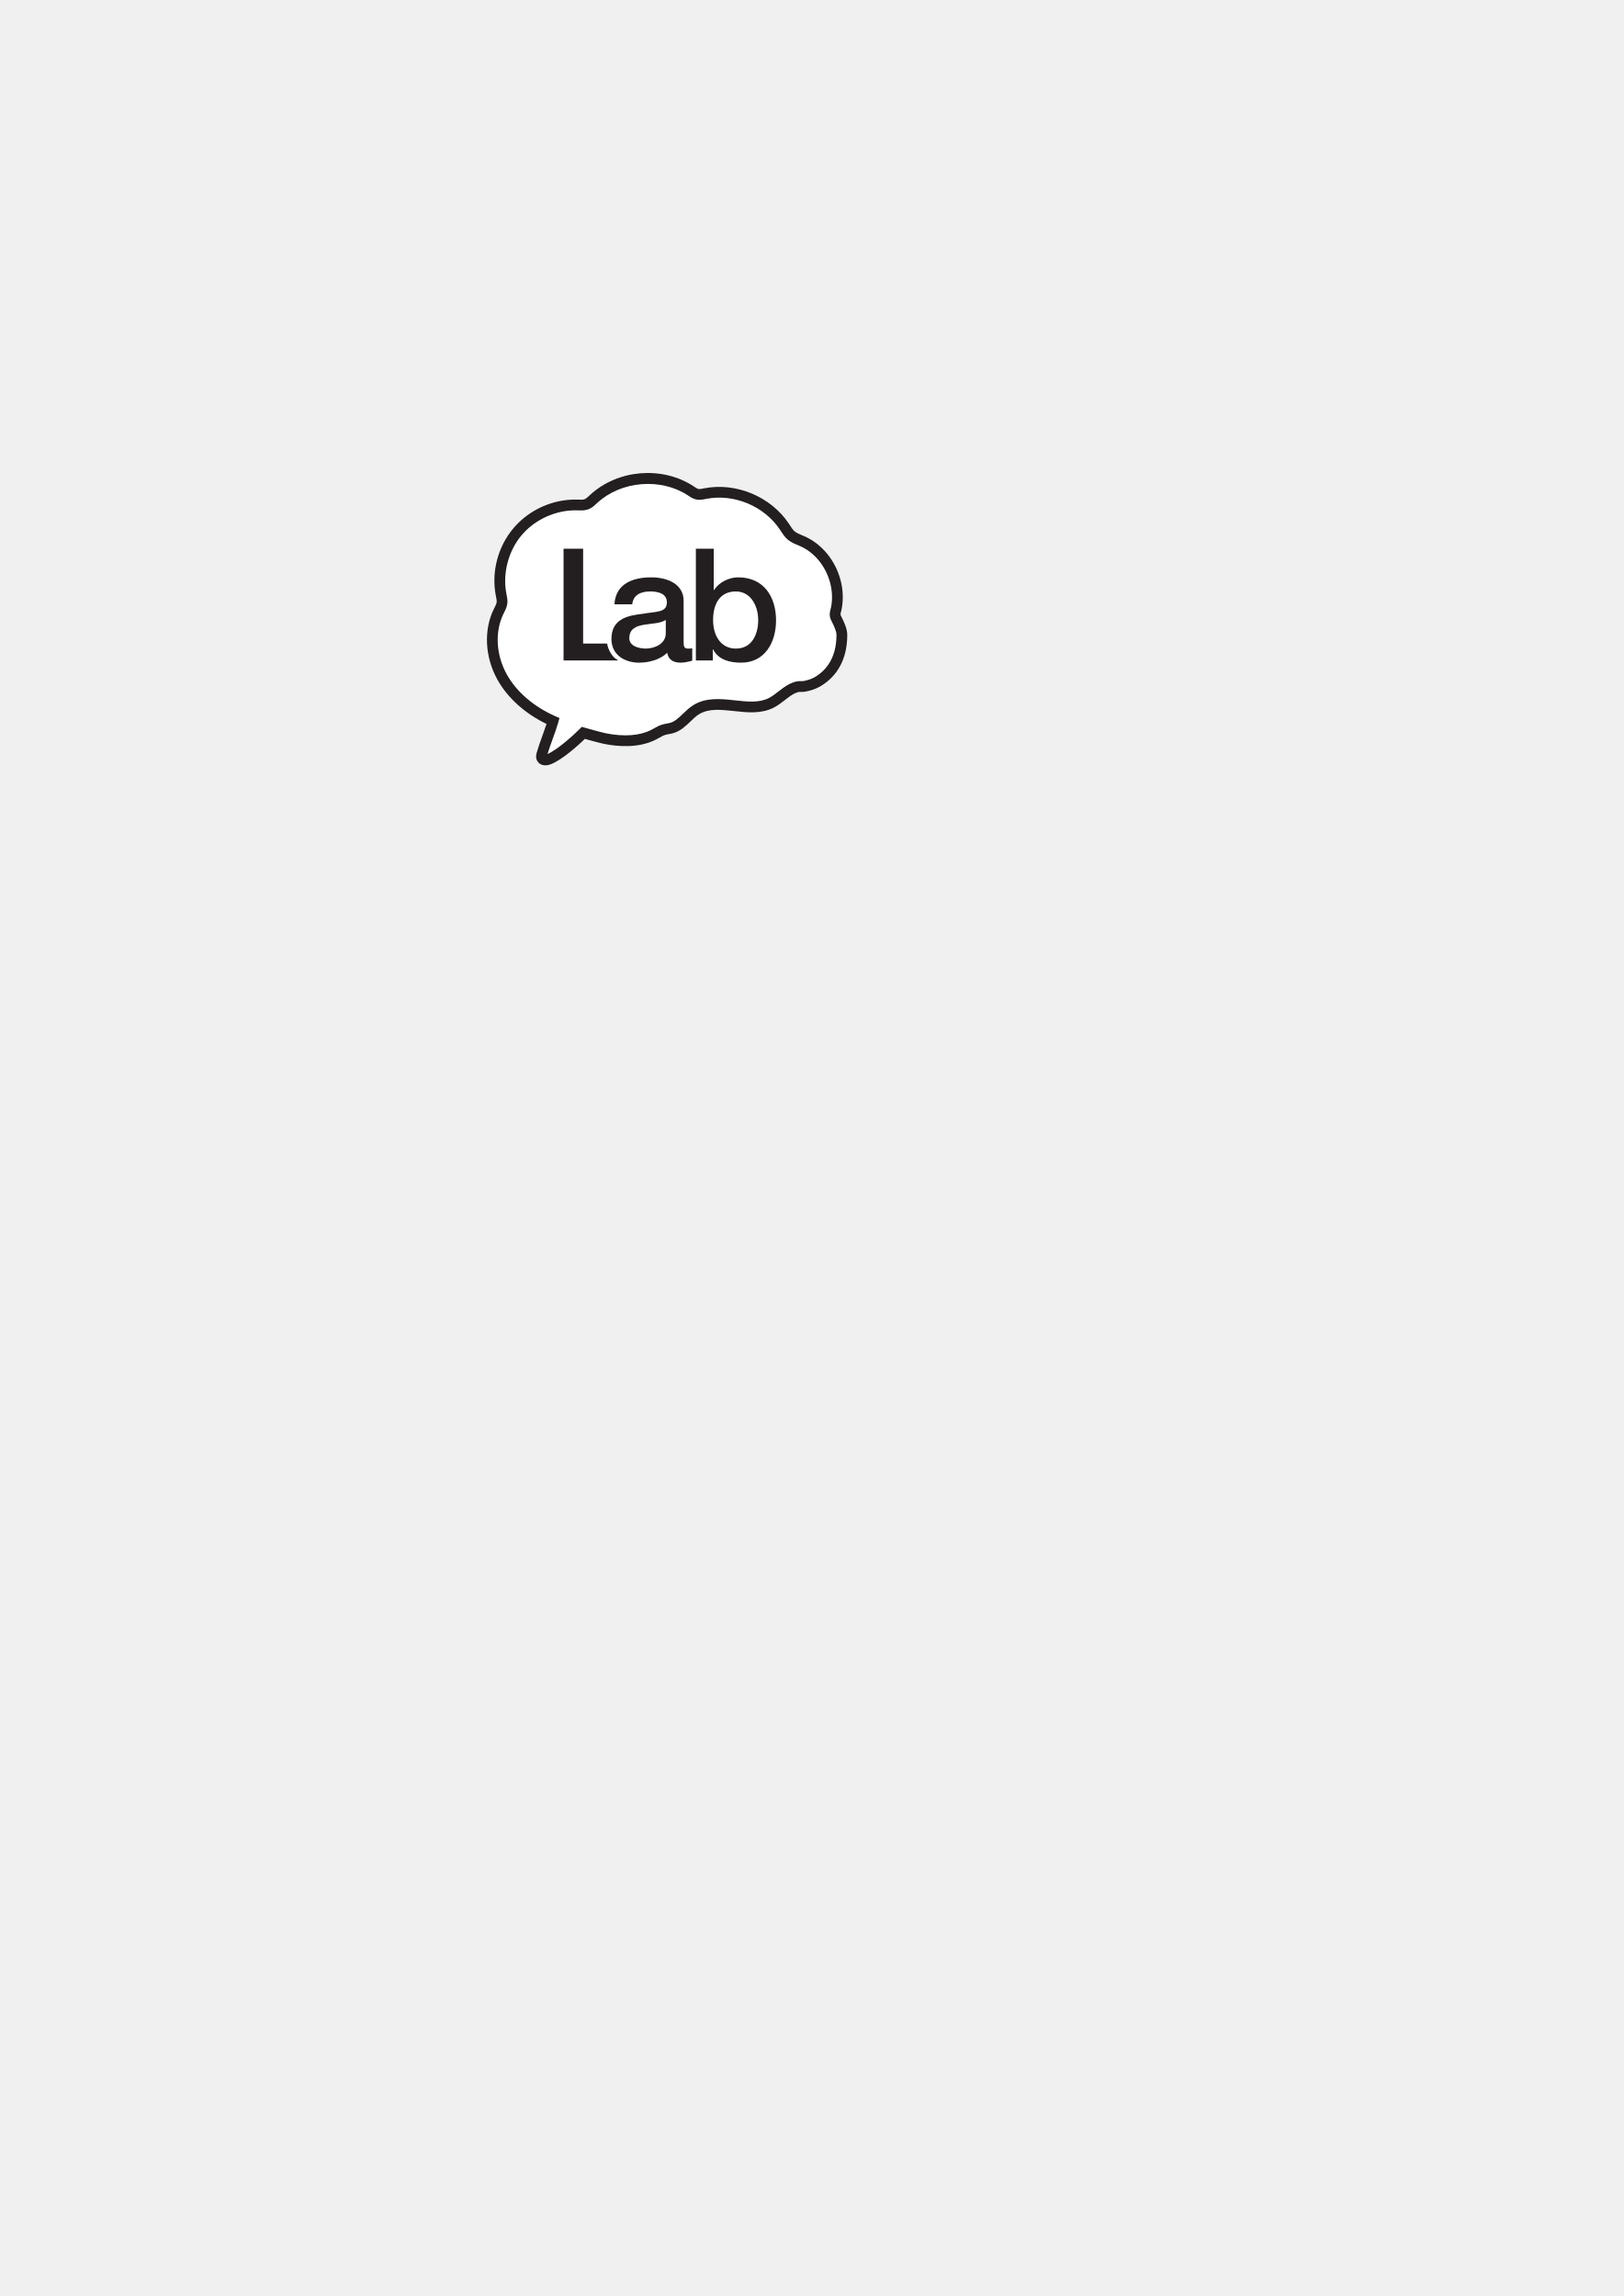
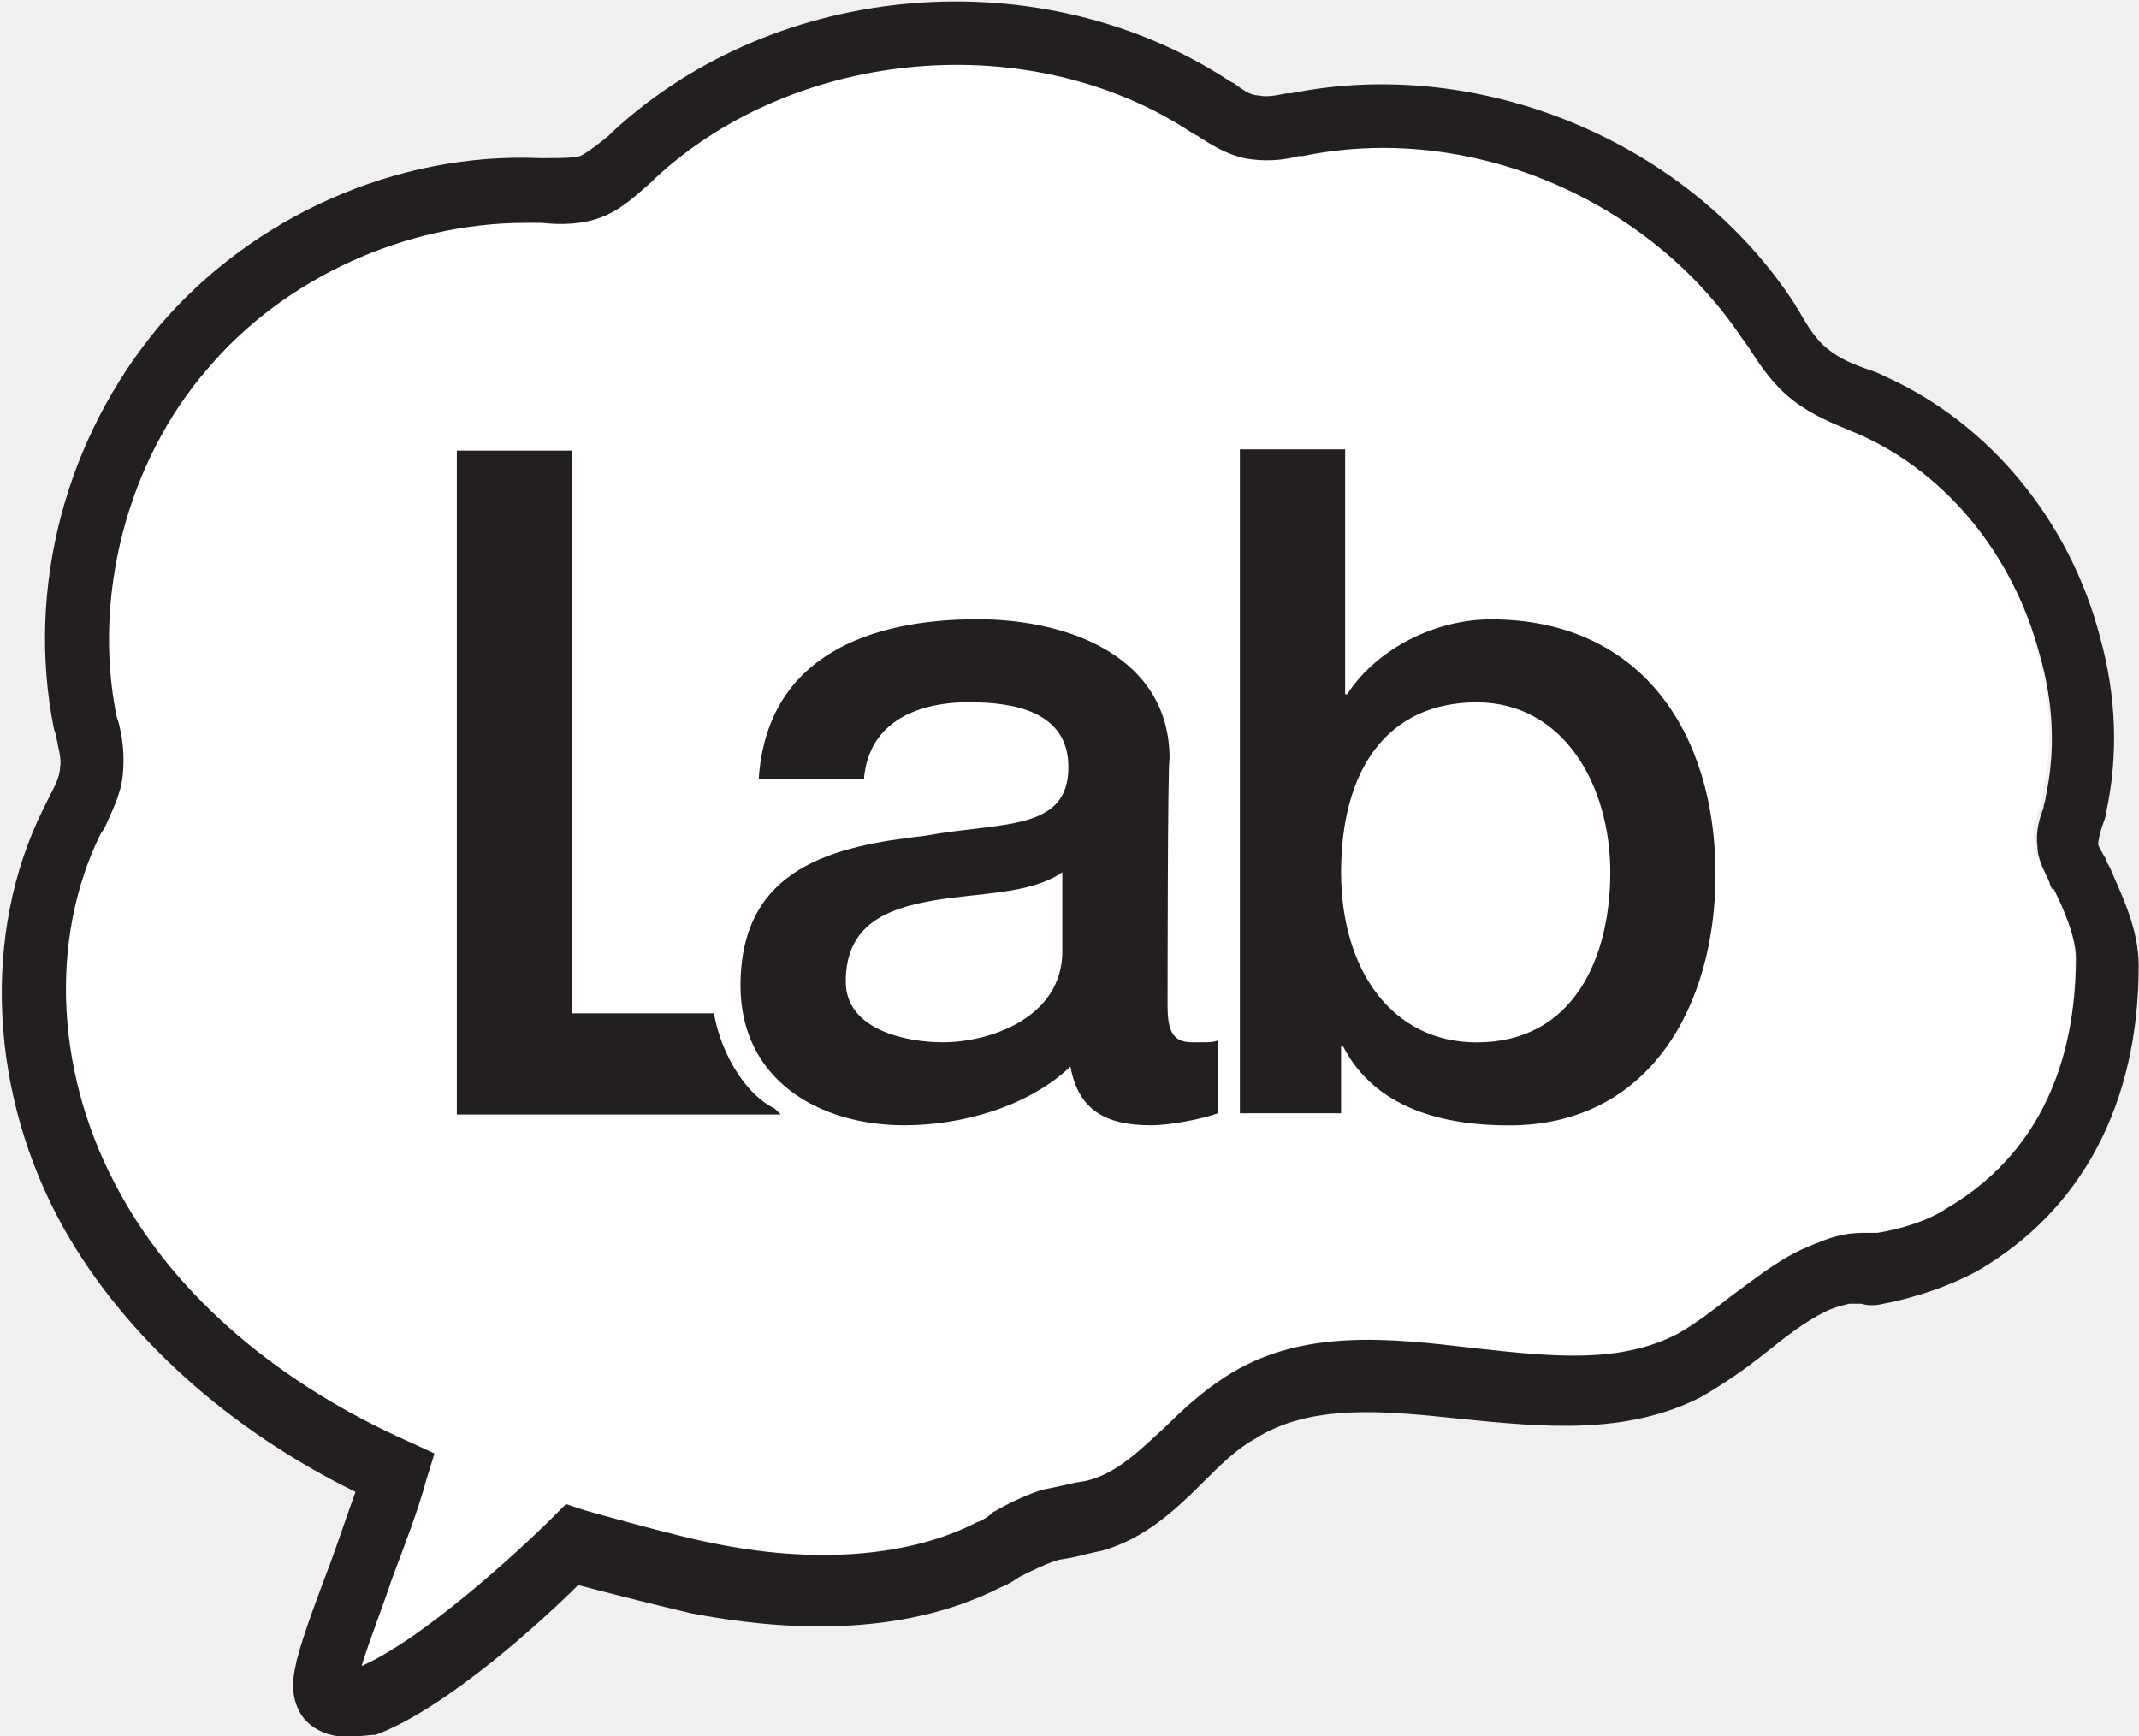
- <svg xmlns="http://www.w3.org/2000/svg" width="210mm" height="297mm" viewBox="0 0 744.094 1052.362" id="svg3943" version="1.1">
-   <defs id="defs3945">
-     <clipPath clipPathUnits="userSpaceOnUse" id="clipPath3762">
-       <path d="m 0,0 841.89,0 0,595.276 L 0,595.276 0,0 Z" id="path3764" />
-     </clipPath>
-   </defs>
+ <svg xmlns="http://www.w3.org/2000/svg" xmlns:xlink="http://www.w3.org/1999/xlink" version="1.1" id="svg3943" x="0px" y="0px" viewBox="178.5 173.4 132.1 107.2" enable-background="new 178.5 173.4 132.1 107.2" xml:space="preserve">
  <g id="layer1">
    <g id="g3758" transform="matrix(1.25,0,0,-1.25,-136.5267,558.1317)">
-       <g id="g3760" clip-path="url(#clipPath3762)">
-         <g id="g3766" transform="translate(320.1546,259.39)">
-           <path d="m 0,0 c -7.391,0 -14.859,-3.428 -19.641,-9.057 -4.939,-5.812 -7.099,-14.073 -5.638,-21.559 l 0.069,-0.345 c 0.193,-0.956 0.412,-2.041 0.266,-3.224 -0.157,-1.274 -0.695,-2.337 -1.171,-3.274 l -0.213,-0.425 c -3.249,-6.58 -2.789,-15.123 1.198,-22.293 3.545,-6.376 9.847,-11.811 17.744,-15.304 l 1.564,-0.691 -0.465,-1.645 c -0.541,-1.917 -1.319,-4.065 -2.071,-6.143 -0.667,-1.838 -1.353,-3.733 -1.85,-5.404 3.741,1.584 9.728,7.106 11.754,9.137 l 0.819,0.821 1.115,-0.318 c 0.058,-0.017 5.778,-1.646 7.756,-2.049 6.523,-1.327 12.398,-0.893 16.54,1.223 0.35,0.178 0.693,0.373 1.037,0.566 0.919,0.518 1.87,1.054 2.996,1.398 0.611,0.186 1.194,0.291 1.756,0.392 0.452,0.082 0.878,0.158 1.254,0.269 1.692,0.495 3.114,1.862 4.62,3.31 1.142,1.097 2.323,2.233 3.745,3.13 4.685,2.953 10.116,2.364 15.369,1.792 4.592,-0.5 8.931,-0.972 12.468,0.89 1.16,0.611 2.232,1.443 3.366,2.324 1.336,1.036 2.716,2.108 4.358,2.905 0.885,0.428 1.718,0.707 2.55,0.853 0.562,0.099 1.077,0.084 1.493,0.074 0.258,-0.006 0.502,-0.013 0.665,0.012 1.487,0.222 3.176,0.791 4.304,1.449 6.603,3.853 7.989,10.543 7.989,15.476 0,1.278 -0.786,2.943 -1.417,4.282 l -0.103,0.22 c -0.059,0.126 -0.124,0.25 -0.188,0.375 -0.306,0.598 -0.688,1.343 -0.762,2.29 -0.07,0.913 0.147,1.734 0.321,2.395 0.055,0.204 0.109,0.406 0.149,0.606 0.573,2.847 0.459,5.936 -0.328,8.93 -1.607,6.111 -5.726,11.152 -11.018,13.487 -0.282,0.124 -0.568,0.243 -0.854,0.362 -1.213,0.505 -2.588,1.076 -3.761,2.088 -1.049,0.906 -1.771,2.024 -2.408,3.01 -0.116,0.18 -0.232,0.36 -0.35,0.538 C 69.274,1.56 58.118,6.211 47.896,4.18 L 47.654,4.131 c -0.935,-0.19 -2.1,-0.426 -3.335,-0.168 -1.157,0.242 -2.083,0.86 -2.827,1.355 L 41.301,5.445 C 31.374,12.009 16.765,10.812 8.042,2.719 L 7.793,2.486 C 6.978,1.724 6.056,0.86 4.774,0.377 3.479,-0.11 2.204,-0.063 1.082,-0.023 L 0.723,-0.011 C 0.483,-0.004 0.241,0 0,0" style="fill:#ffffff;fill-opacity:1;fill-rule:nonzero;stroke:none" id="path3768" />
-         </g>
-         <g id="g3770" transform="translate(309.1852,165.8745)">
-           <path d="m 0,0 c -1.33,0 -2.449,0.583 -3.035,1.669 -0.658,1.222 -0.301,2.481 -0.129,3.087 0.54,1.915 1.318,4.063 2.071,6.141 0.52,1.433 1.052,2.902 1.496,4.271 -7.937,3.851 -14.292,9.576 -18.006,16.256 -4.607,8.284 -5.101,18.228 -1.288,25.951 l 0.232,0.462 c 0.361,0.712 0.702,1.386 0.775,1.975 0.068,0.549 -0.071,1.236 -0.218,1.963 l -0.074,0.37 c -1.71,8.764 0.721,18.059 6.502,24.864 5.782,6.805 14.581,10.703 23.486,10.433 l 0.381,-0.014 c 0.828,-0.029 1.608,-0.058 2.163,0.151 0.549,0.206 1.114,0.736 1.713,1.297 l 0.265,0.247 c 10.162,9.427 26.546,10.77 38.109,3.123 l 0.203,-0.135 c 0.533,-0.355 1.037,-0.691 1.449,-0.777 0.442,-0.092 1.074,0.037 1.746,0.173 l 0.257,0.052 c 11.75,2.334 24.569,-3.011 31.183,-12.996 0.126,-0.191 0.25,-0.383 0.374,-0.575 0.542,-0.838 1.053,-1.629 1.674,-2.166 0.694,-0.599 1.668,-1.004 2.698,-1.432 0.313,-0.13 0.625,-0.26 0.932,-0.396 6.38,-2.814 11.328,-8.829 13.237,-16.088 0.94,-3.573 1.071,-7.276 0.381,-10.71 -0.055,-0.275 -0.128,-0.554 -0.202,-0.835 -0.108,-0.412 -0.221,-0.837 -0.202,-1.084 0.012,-0.159 0.194,-0.513 0.34,-0.798 0.085,-0.165 0.169,-0.33 0.246,-0.495 l 0.102,-0.216 c 0.799,-1.694 1.794,-3.802 1.794,-5.962 0,-8.555 -3.439,-15.083 -9.944,-18.879 -1.572,-0.917 -3.705,-1.643 -5.706,-1.942 -0.503,-0.075 -0.954,-0.064 -1.35,-0.054 -0.277,0.007 -0.537,0.014 -0.71,-0.016 -0.467,-0.082 -0.961,-0.252 -1.511,-0.518 -1.272,-0.617 -2.433,-1.518 -3.662,-2.472 -1.219,-0.947 -2.48,-1.926 -3.947,-2.698 -4.602,-2.422 -9.751,-1.862 -14.729,-1.32 -4.792,0.521 -9.318,1.013 -12.84,-1.208 C 55.172,18.015 54.184,17.066 53.138,16.061 51.356,14.348 49.514,12.576 46.896,11.81 46.318,11.64 45.766,11.541 45.233,11.445 44.762,11.36 44.317,11.28 43.928,11.161 43.212,10.943 42.485,10.534 41.716,10.1 41.326,9.88 40.935,9.66 40.537,9.457 34.214,6.228 26.651,6.819 21.42,7.883 19.837,8.205 16.283,9.185 14.471,9.692 12.284,7.594 6.308,2.099 2.004,0.404 1.312,0.132 0.632,0 0,0 M 10.969,93.515 C 3.578,93.515 -3.89,90.087 -8.672,84.458 -13.61,78.646 -15.771,70.386 -14.31,62.9 l 0.07,-0.345 c 0.192,-0.957 0.411,-2.041 0.265,-3.224 -0.157,-1.274 -0.695,-2.337 -1.171,-3.275 l -0.213,-0.425 c -3.248,-6.58 -2.789,-15.122 1.199,-22.293 3.545,-6.376 9.846,-11.811 17.744,-15.303 L 5.147,17.344 4.682,15.699 C 4.142,13.782 3.363,11.633 2.611,9.555 1.945,7.717 1.258,5.822 0.761,4.151 c 3.741,1.585 9.729,7.107 11.754,9.137 l 0.819,0.821 1.115,-0.318 c 0.058,-0.016 5.778,-1.646 7.757,-2.048 6.522,-1.328 12.397,-0.894 16.539,1.222 0.351,0.179 0.694,0.373 1.037,0.567 0.92,0.518 1.87,1.053 2.997,1.397 0.611,0.186 1.193,0.291 1.755,0.393 0.452,0.081 0.879,0.158 1.254,0.268 1.693,0.495 3.115,1.862 4.62,3.31 1.142,1.098 2.324,2.233 3.746,3.13 4.684,2.954 10.116,2.364 15.369,1.793 4.592,-0.5 8.93,-0.972 12.468,0.89 1.159,0.61 2.231,1.442 3.366,2.323 1.335,1.037 2.715,2.108 4.358,2.905 0.884,0.428 1.718,0.707 2.55,0.854 0.562,0.098 1.076,0.084 1.492,0.074 0.258,-0.006 0.503,-0.013 0.665,0.011 1.487,0.222 3.177,0.791 4.304,1.449 6.603,3.854 7.99,10.543 7.99,15.477 0,1.277 -0.786,2.943 -1.417,4.281 l -0.104,0.221 c -0.059,0.126 -0.123,0.249 -0.187,0.374 -0.307,0.598 -0.689,1.343 -0.762,2.291 -0.071,0.912 0.146,1.734 0.321,2.394 0.054,0.204 0.108,0.406 0.148,0.606 0.573,2.848 0.46,5.936 -0.328,8.931 -1.607,6.11 -5.725,11.152 -11.018,13.487 -0.281,0.124 -0.568,0.243 -0.854,0.362 -1.213,0.504 -2.588,1.076 -3.76,2.088 -1.049,0.906 -1.771,2.023 -2.408,3.009 -0.116,0.18 -0.233,0.36 -0.35,0.538 -5.753,8.687 -16.91,13.338 -27.131,11.307 l -0.242,-0.049 c -0.936,-0.189 -2.101,-0.426 -3.336,-0.168 -1.157,0.243 -2.083,0.86 -2.827,1.356 l -0.19,0.127 c -9.927,6.564 -24.536,5.366 -33.259,-2.726 l -0.25,-0.234 c -0.814,-0.762 -1.736,-1.626 -3.019,-2.109 -1.295,-0.487 -2.57,-0.44 -3.692,-0.4 l -0.358,0.012 c -0.24,0.008 -0.483,0.011 -0.724,0.011" style="fill:#231f20;fill-opacity:1;fill-rule:nonzero;stroke:none" id="path3772" />
-         </g>
-         <g id="g3774" transform="translate(378.9794,208.6846)">
-           <path d="m 0,0 c -5.281,0 -8.324,4.478 -8.324,10.448 0,6.372 2.813,10.505 8.324,10.505 5.396,0 8.208,-5.166 8.208,-10.505 C 8.208,5.282 5.97,0 0,0 m 0.861,26.12 c -3.386,0 -7.003,-1.78 -8.84,-4.651 l -0.114,0 0,15.155 -6.545,0 0,-40.986 6.199,0 0,4.075 0.115,0 c 1.952,-3.903 6.258,-4.878 10.276,-4.878 8.725,0 12.8,7.462 12.8,15.498 0,8.726 -4.535,15.787 -13.891,15.787" style="fill:#231f20;fill-opacity:1;fill-rule:nonzero;stroke:none" id="path3776" />
-         </g>
-         <g id="g3778" transform="translate(353.3067,219.19)">
-           <path d="m 0,0 c -2.009,-1.32 -5.109,-1.264 -8.037,-1.779 -2.813,-0.459 -5.338,-1.493 -5.338,-4.938 0,-2.984 3.731,-3.788 6.027,-3.788 2.869,0 7.348,1.492 7.348,5.625 L 0,0 Z m 6.543,-8.266 c 0,-1.607 0.346,-2.239 1.55,-2.239 l 0.69,0 c 0.287,0 0.573,0.057 0.918,0.114 l 0,-4.534 c -0.975,-0.344 -3.043,-0.746 -4.133,-0.746 -2.699,0 -4.536,0.918 -5.052,3.617 -2.583,-2.527 -6.774,-3.617 -10.275,-3.617 -5.338,0 -10.161,2.87 -10.161,8.667 0,7.406 5.913,8.611 11.424,9.243 4.765,0.918 8.898,0.286 8.898,4.191 0,3.443 -3.56,4.018 -6.143,4.018 -3.673,0 -6.257,-1.493 -6.544,-4.708 l -6.543,0 c 0.459,7.634 6.887,9.875 13.489,9.875 5.798,0 11.882,-2.355 11.882,-8.612 l 0,-15.269 z" style="fill:#231f20;fill-opacity:1;fill-rule:nonzero;stroke:none" id="path3780" />
-         </g>
-         <g id="g3782" transform="translate(331.7918,210.5216)">
-           <path d="m 0,0 -8.787,0 0,34.787 -7.175,0 0,-40.986 19.989,0 -0.411,0.361 C 2.174,-5.163 0.497,-2.768 0,0" style="fill:#231f20;fill-opacity:1;fill-rule:nonzero;stroke:none" id="path3784" />
+       <g>
+         <defs>
+           <rect id="SVGID_1_" x="-62.3" y="29.8" width="841.9" height="595.3" />
+         </defs>
+         <clipPath id="SVGID_2_">
+           <use xlink:href="#SVGID_1_" overflow="visible" />
+         </clipPath>
+         <g id="g3760" clip-path="url(#SVGID_2_)">
+           <g id="g3766" transform="translate(320.1546,259.39)">
+             <path id="path3768" fill="#FFFFFF" d="M-42.2,37.4c-5.9,0-11.9-2.7-15.7-7.2       c-4-4.6-5.7-11.3-4.5-17.2l0.1-0.3c0.2-0.8,0.3-1.6,0.2-2.6c-0.1-1-0.6-1.9-0.9-2.6l-0.2-0.3c-2.6-5.3-2.2-12.1,1-17.8       c2.8-5.1,7.9-9.4,14.2-12.2l1.3-0.6l-0.4-1.3c-0.4-1.5-1.1-3.3-1.7-4.9c-0.5-1.5-1.1-3-1.5-4.3c3,1.3,7.8,5.7,9.4,7.3l0.7,0.7       l0.9-0.3c0,0,4.6-1.3,6.2-1.6c5.2-1.1,9.9-0.7,13.2,1c0.3,0.1,0.6,0.3,0.8,0.5c0.7,0.4,1.5,0.8,2.4,1.1c0.5,0.1,1,0.2,1.4,0.3       c0.4,0.1,0.7,0.1,1,0.2c1.4,0.4,2.5,1.5,3.7,2.6c0.9,0.9,1.9,1.8,3,2.5c3.7,2.4,8.1,1.9,12.3,1.4c3.7-0.4,7.1-0.8,10,0.7       c0.9,0.5,1.8,1.2,2.7,1.9c1.1,0.8,2.2,1.7,3.5,2.3c0.7,0.3,1.4,0.6,2,0.7c0.4,0.1,0.9,0.1,1.2,0.1c0.2,0,0.4,0,0.5,0       c1.2,0.2,2.5,0.6,3.4,1.2c5.3,3.1,6.4,8.4,6.4,12.4c0,1-0.6,2.4-1.1,3.4l-0.1,0.2c0,0.1-0.1,0.2-0.2,0.3       c-0.2,0.5-0.6,1.1-0.6,1.8c-0.1,0.7,0.1,1.4,0.3,1.9c0,0.2,0.1,0.3,0.1,0.5c0.5,2.3,0.4,4.7-0.3,7.1c-1.3,4.9-4.6,8.9-8.8,10.8       c-0.2,0.1-0.5,0.2-0.7,0.3c-1,0.4-2.1,0.9-3,1.7c-0.8,0.7-1.4,1.6-1.9,2.4c-0.1,0.1-0.2,0.3-0.3,0.4c-4.6,6.9-13.5,10.7-21.7,9       l-0.2,0c-0.7-0.2-1.7-0.3-2.7-0.1c-0.9,0.2-1.7,0.7-2.3,1.1l-0.2,0.1c-7.9,5.3-19.6,4.3-26.6-2.2l-0.2-0.2       c-0.7-0.6-1.4-1.3-2.4-1.7c-1-0.4-2.1-0.4-3-0.3l-0.3,0C-41.8,37.4-42,37.4-42.2,37.4" />
+           </g>
+           <g id="g3770" transform="translate(309.1852,165.8745)">
+             <path id="path3772" fill="#231F20" d="M-40,56.1c-1.1,0-2,0.5-2.4,1.3c-0.5,1-0.2,2-0.1,2.5       c0.4,1.5,1.1,3.3,1.7,4.9c0.4,1.1,0.8,2.3,1.2,3.4c-6.3,3.1-11.4,7.7-14.4,13c-3.7,6.6-4.1,14.6-1,20.8l0.2,0.4       c0.3,0.6,0.6,1.1,0.6,1.6c0.1,0.4-0.1,1-0.2,1.6l-0.1,0.3c-1.4,7,0.6,14.4,5.2,19.9c4.6,5.4,11.7,8.6,18.8,8.3l0.3,0       c0.7,0,1.3,0,1.7,0.1c0.4,0.2,0.9,0.6,1.4,1l0.2,0.2c8.1,7.5,21.2,8.6,30.5,2.5l0.2-0.1c0.4-0.3,0.8-0.6,1.2-0.6       c0.4-0.1,0.9,0,1.4,0.1l0.2,0c9.4,1.9,19.7-2.4,24.9-10.4c0.1-0.2,0.2-0.3,0.3-0.5c0.4-0.7,0.8-1.3,1.3-1.7       c0.6-0.5,1.3-0.8,2.2-1.1c0.3-0.1,0.5-0.2,0.7-0.3c5.1-2.3,9.1-7.1,10.6-12.9c0.8-2.9,0.9-5.8,0.3-8.6c0-0.2-0.1-0.4-0.2-0.7       c-0.1-0.3-0.2-0.7-0.2-0.9c0-0.1,0.2-0.4,0.3-0.6c0.1-0.1,0.1-0.3,0.2-0.4l0.1-0.2c0.6-1.4,1.4-3,1.4-4.8       c0-6.8-2.8-12.1-8-15.1c-1.3-0.7-3-1.3-4.6-1.6c-0.4-0.1-0.8-0.1-1.1,0c-0.2,0-0.4,0-0.6,0c-0.4-0.1-0.8-0.2-1.2-0.4       c-1-0.5-1.9-1.2-2.9-2c-1-0.8-2-1.5-3.2-2.2c-3.7-1.9-7.8-1.5-11.8-1.1c-3.8,0.4-7.5,0.8-10.3-1c-0.9-0.5-1.7-1.3-2.5-2.1       c-1.4-1.4-2.9-2.8-5-3.4c-0.5-0.1-0.9-0.2-1.3-0.3c-0.4-0.1-0.7-0.1-1-0.2c-0.6-0.2-1.2-0.5-1.8-0.8c-0.3-0.2-0.6-0.4-0.9-0.5       c-5.1-2.6-11.1-2.1-15.3-1.3c-1.3,0.3-4.1,1-5.6,1.4c-1.7-1.7-6.5-6.1-10-7.4C-38.9,56.2-39.5,56.1-40,56.1 M-31.2,130.9       c-5.9,0-11.9-2.7-15.7-7.2c-4-4.6-5.7-11.3-4.5-17.2l0.1-0.3c0.2-0.8,0.3-1.6,0.2-2.6c-0.1-1-0.6-1.9-0.9-2.6l-0.2-0.3       c-2.6-5.3-2.2-12.1,1-17.8c2.8-5.1,7.9-9.4,14.2-12.2l1.3-0.6l-0.4-1.3c-0.4-1.5-1.1-3.3-1.7-4.9c-0.5-1.5-1.1-3-1.5-4.3       c3,1.3,7.8,5.7,9.4,7.3l0.7,0.7l0.9-0.3c0,0,4.6-1.3,6.2-1.6c5.2-1.1,9.9-0.7,13.2,1c0.3,0.1,0.6,0.3,0.8,0.5       c0.7,0.4,1.5,0.8,2.4,1.1c0.5,0.1,1,0.2,1.4,0.3c0.4,0.1,0.7,0.1,1,0.2c1.4,0.4,2.5,1.5,3.7,2.6c0.9,0.9,1.9,1.8,3,2.5       c3.7,2.4,8.1,1.9,12.3,1.4c3.7-0.4,7.1-0.8,10,0.7c0.9,0.5,1.8,1.2,2.7,1.9c1.1,0.8,2.2,1.7,3.5,2.3c0.7,0.3,1.4,0.6,2,0.7       c0.4,0.1,0.9,0.1,1.2,0.1c0.2,0,0.4,0,0.5,0c1.2,0.2,2.5,0.6,3.4,1.2c5.3,3.1,6.4,8.4,6.4,12.4c0,1-0.6,2.4-1.1,3.4L44.2,98       c0,0.1-0.1,0.2-0.1,0.3c-0.2,0.5-0.6,1.1-0.6,1.8c-0.1,0.7,0.1,1.4,0.3,1.9c0,0.2,0.1,0.3,0.1,0.5c0.5,2.3,0.4,4.7-0.3,7.1       c-1.3,4.9-4.6,8.9-8.8,10.8c-0.2,0.1-0.5,0.2-0.7,0.3c-1,0.4-2.1,0.9-3,1.7c-0.8,0.7-1.4,1.6-1.9,2.4c-0.1,0.1-0.2,0.3-0.3,0.4       c-4.6,6.9-13.5,10.7-21.7,9l-0.2,0c-0.7-0.2-1.7-0.3-2.7-0.1c-0.9,0.2-1.7,0.7-2.3,1.1l-0.2,0.1c-7.9,5.3-19.6,4.3-26.6-2.2       l-0.2-0.2c-0.7-0.6-1.4-1.3-2.4-1.7c-1-0.4-2.1-0.4-3-0.3l-0.3,0C-30.8,130.9-31,130.9-31.2,130.9" />
+           </g>
+           <g id="g3774" transform="translate(378.9794,208.6846)">
+             <path id="path3776" fill="#231F20" d="M-54,47.6c-4.2,0-6.7,3.6-6.7,8.4       c0,5.1,2.3,8.4,6.7,8.4c4.3,0,6.6-4.1,6.6-8.4C-47.4,51.8-49.2,47.6-54,47.6 M-53.3,68.5c-2.7,0-5.6-1.4-7.1-3.7h-0.1v12.1       h-5.2V44.1h5v3.3h0.1c1.6-3.1,5-3.9,8.2-3.9c7,0,10.2,6,10.2,12.4C-42.2,62.8-45.8,68.5-53.3,68.5" />
+           </g>
+           <g id="g3778" transform="translate(353.3067,219.19)">
+             <path id="path3780" fill="#231F20" d="M-48.8,45.5c-1.6-1.1-4.1-1-6.4-1.4       c-2.3-0.4-4.3-1.2-4.3-4c0-2.4,3-3,4.8-3c2.3,0,5.9,1.2,5.9,4.5V45.5z M-43.6,38.9c0-1.3,0.3-1.8,1.2-1.8h0.6       c0.2,0,0.5,0,0.7,0.1v-3.6c-0.8-0.3-2.4-0.6-3.3-0.6c-2.2,0-3.6,0.7-4,2.9c-2.1-2-5.4-2.9-8.2-2.9c-4.3,0-8.1,2.3-8.1,6.9       c0,5.9,4.7,6.9,9.1,7.4c3.8,0.7,7.1,0.2,7.1,3.4c0,2.8-2.8,3.2-4.9,3.2c-2.9,0-5-1.2-5.2-3.8h-5.2c0.4,6.1,5.5,7.9,10.8,7.9       c4.6,0,9.5-1.9,9.5-6.9C-43.6,51.1-43.6,38.9-43.6,38.9z" />
+           </g>
+           <g id="g3782" transform="translate(331.7918,210.5216)">
+             <path id="path3784" fill="#231F20" d="M-44.5,47.2h-7V75h-5.7V42.2h16l-0.3,0.3       C-42.8,43.1-44.1,45-44.5,47.2" />
+           </g>
        </g>
      </g>
    </g>
  </g>
</svg>
